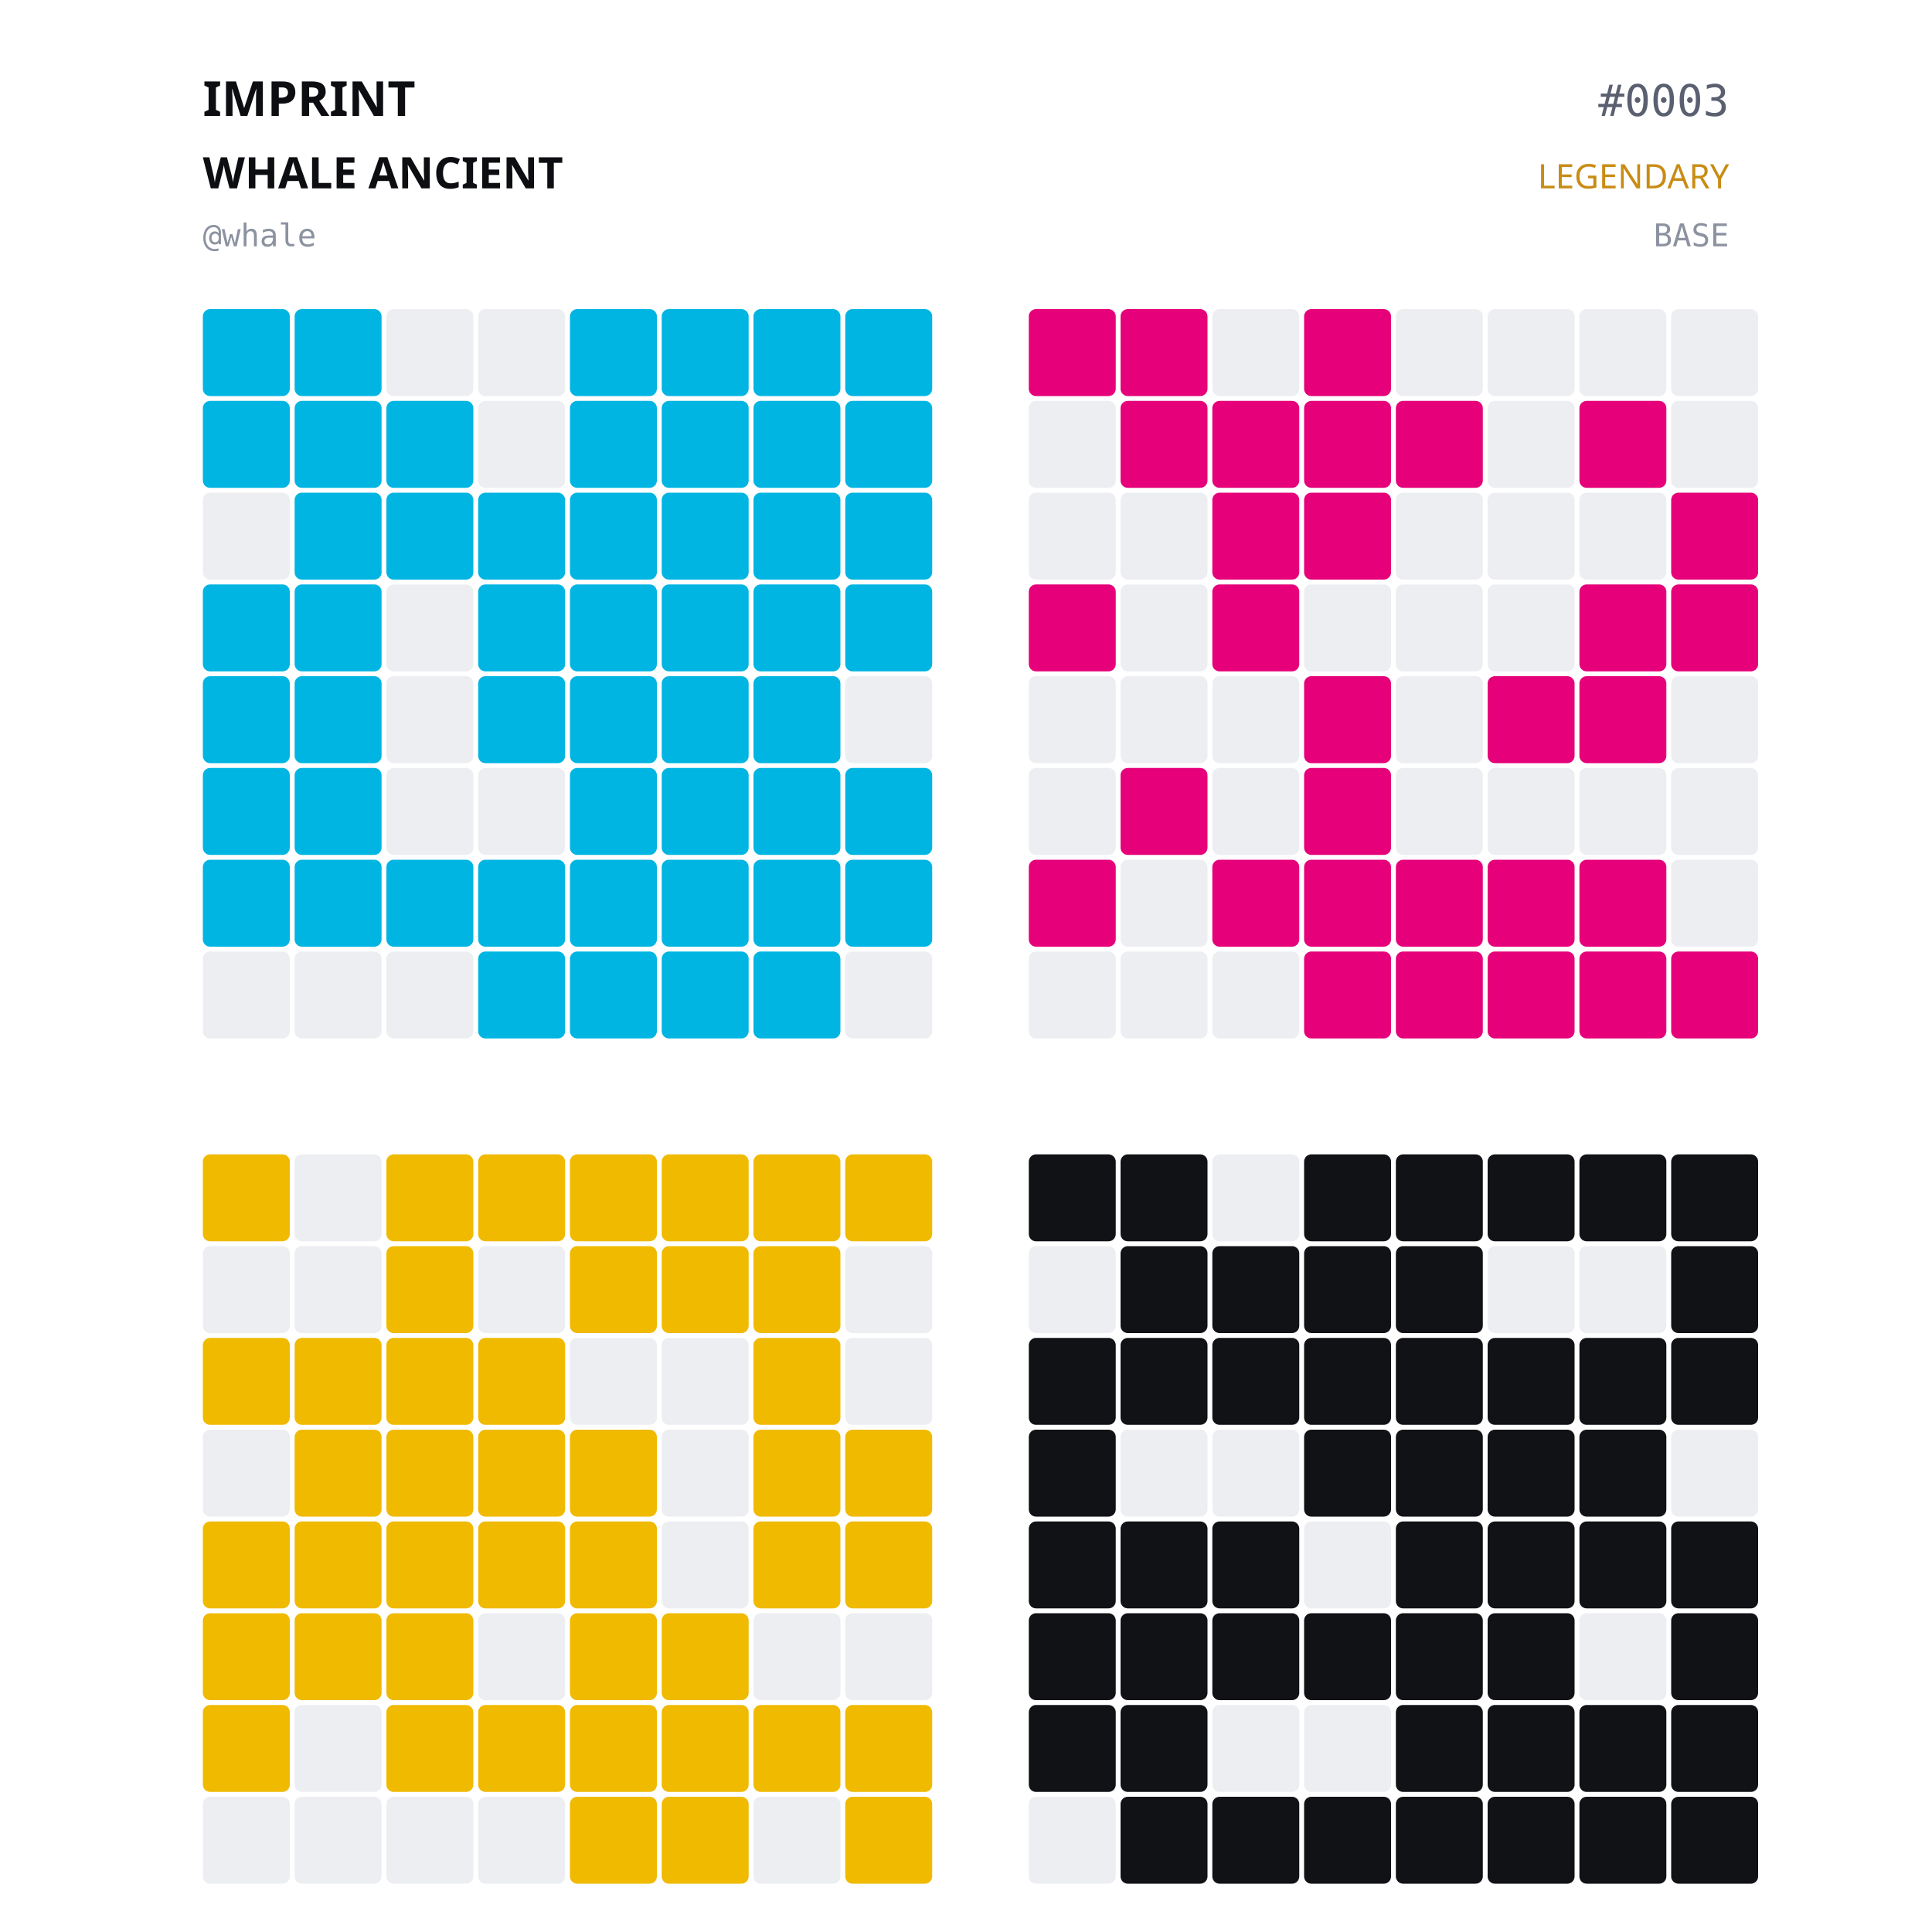
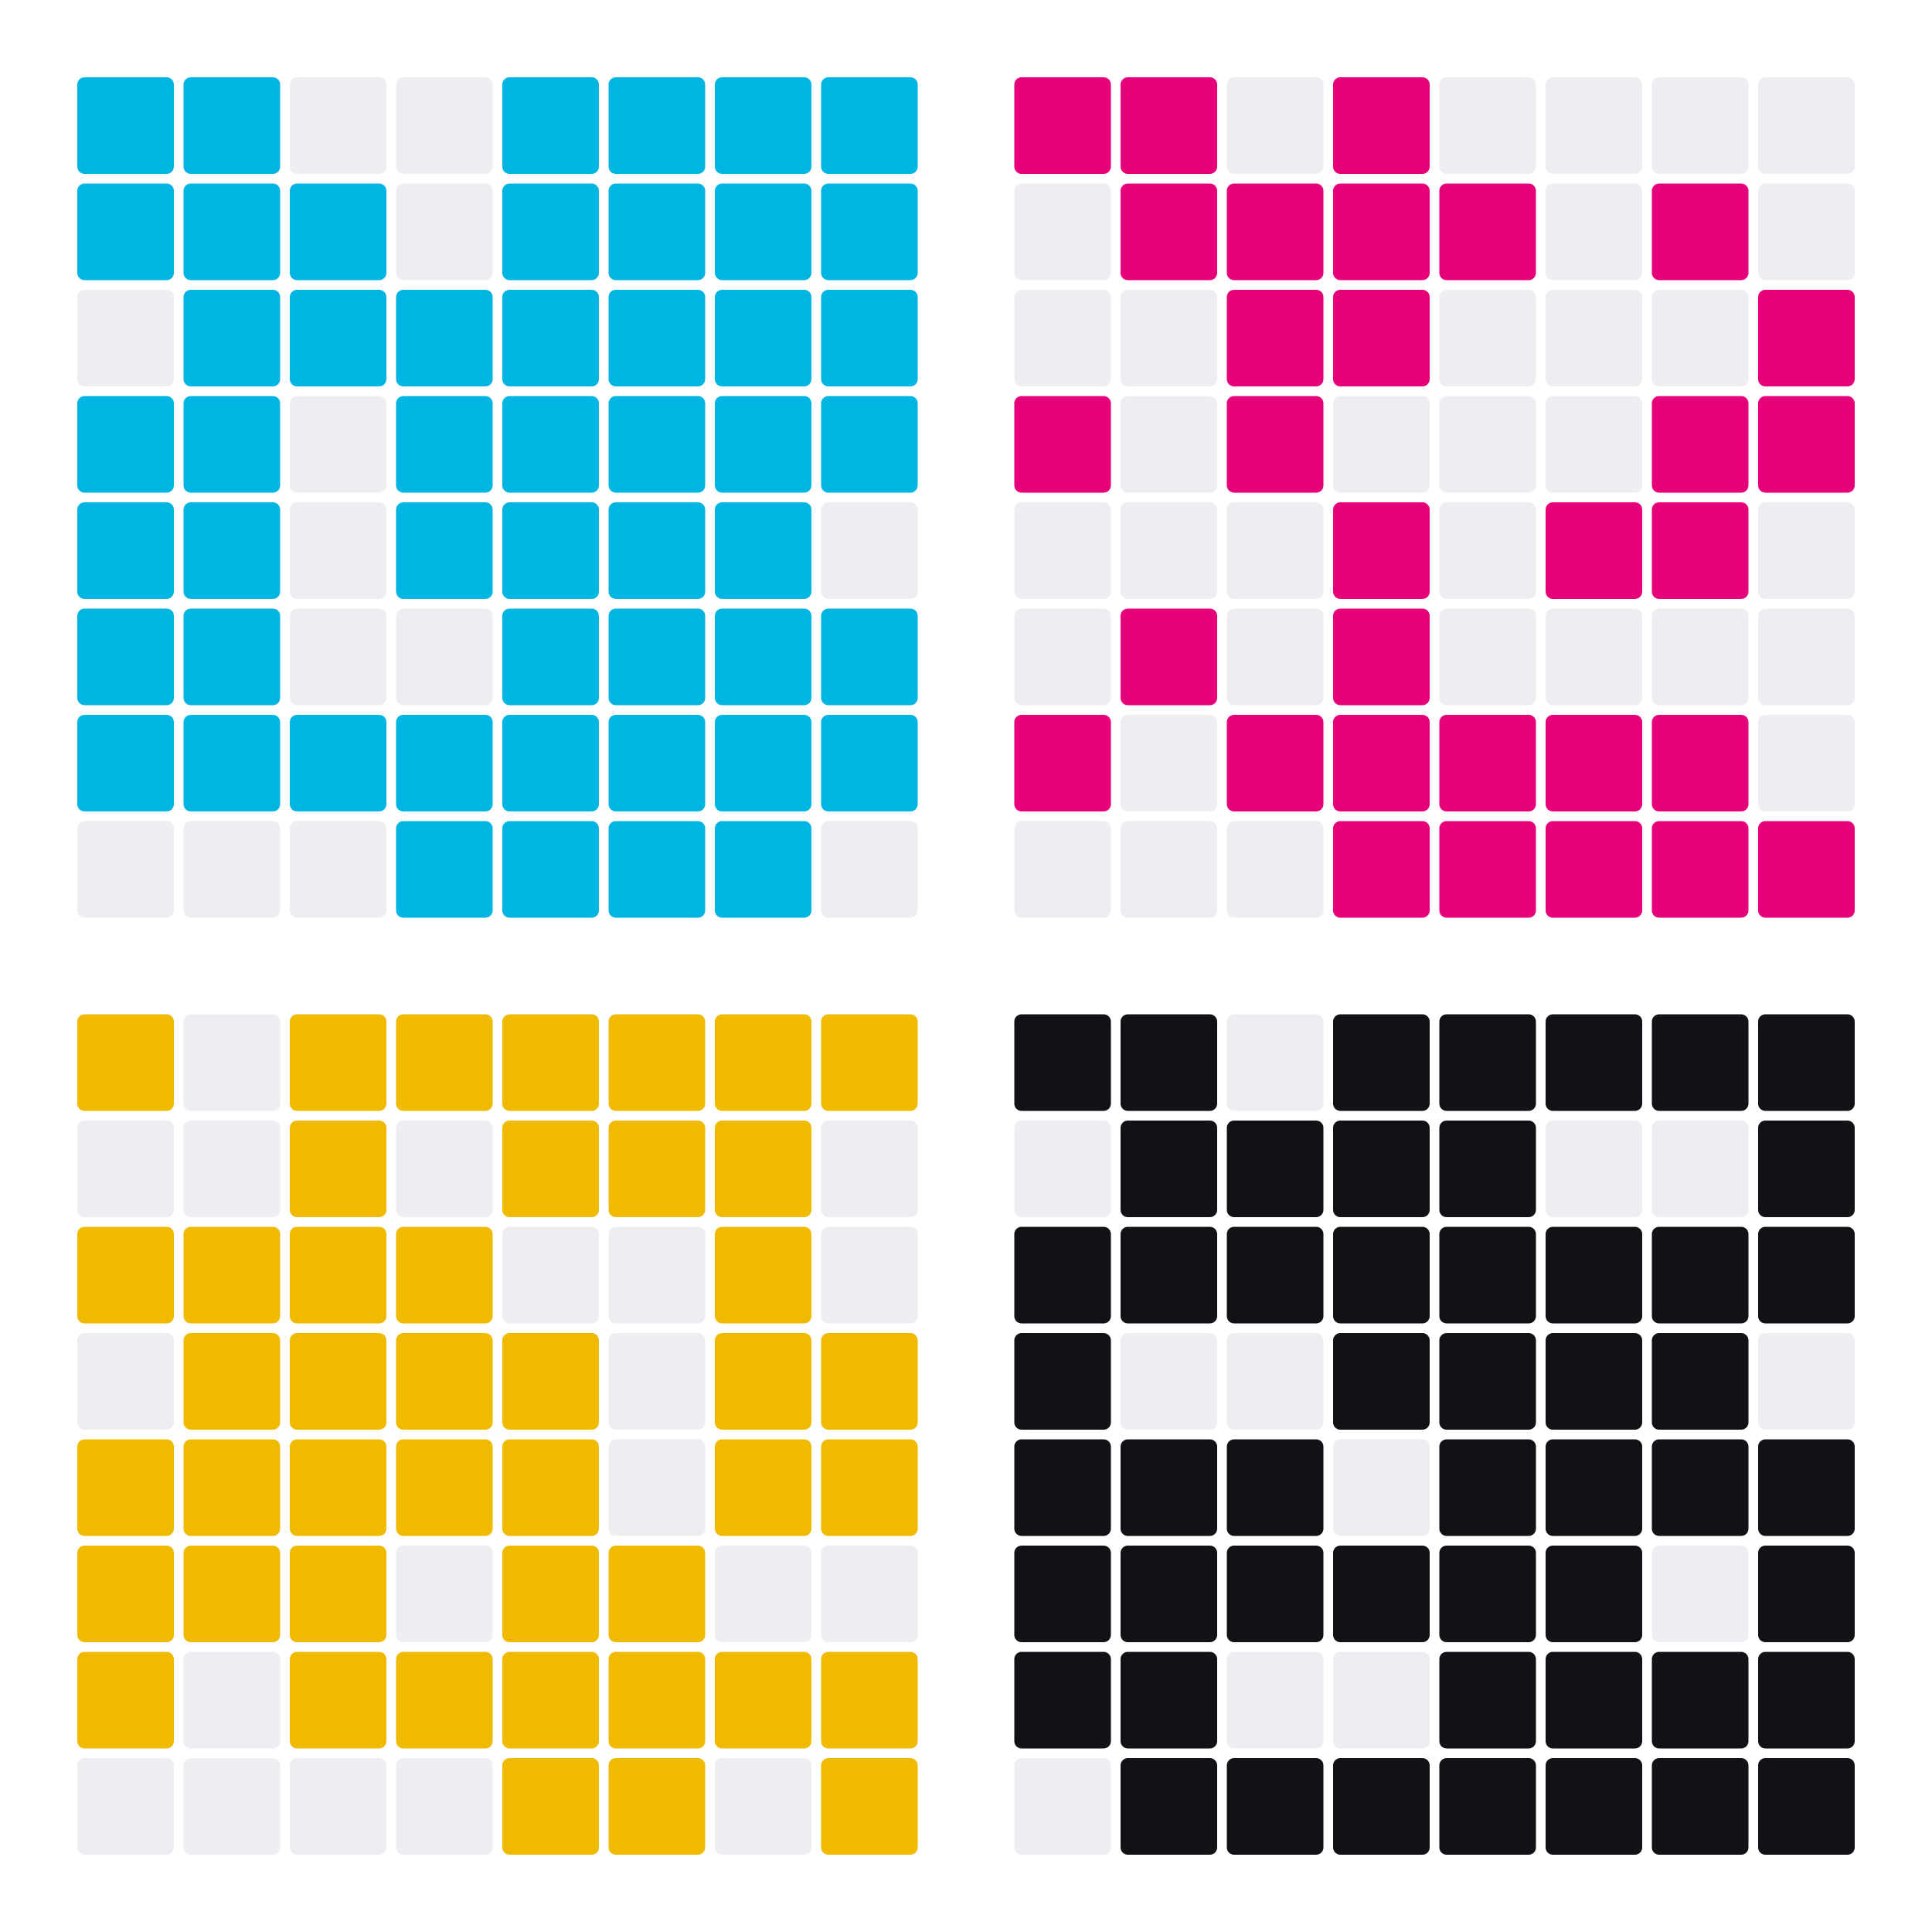
<svg xmlns="http://www.w3.org/2000/svg" viewBox="0 0 800 800">
  <rect width="800" height="800" fill="#FFFFFF" />
-   <text x="84" y="48" fill="#0C0E12" font-family="ui-sans-serif, system-ui, sans-serif" font-size="20" font-weight="700">IMPRINT</text>
-   <text x="716" y="48" text-anchor="end" fill="#5A6070" font-family="ui-monospace, monospace" font-size="18">#0003</text>
-   <text x="84" y="78" fill="#0C0E12" font-family="ui-sans-serif, system-ui, sans-serif" font-size="18" font-weight="700">WHALE ANCIENT</text>
-   <text x="716" y="78" text-anchor="end" fill="#C88C14" font-family="ui-sans-serif, system-ui, sans-serif" font-size="14">LEGENDARY</text>
-   <text x="84" y="102" fill="#8C92A0" font-family="ui-monospace, monospace" font-size="13">@whale</text>
-   <text x="716" y="102" text-anchor="end" fill="#8C92A0" font-family="ui-monospace, monospace" font-size="13">BASE</text>
-   <rect x="84" y="128" width="36" height="36" rx="3" fill="#00B5E2" />
-   <rect x="122" y="128" width="36" height="36" rx="3" fill="#00B5E2" />
-   <rect x="160" y="128" width="36" height="36" rx="3" fill="#ECEEF2" />
-   <rect x="198" y="128" width="36" height="36" rx="3" fill="#ECEEF2" />
-   <rect x="236" y="128" width="36" height="36" rx="3" fill="#00B5E2" />
-   <rect x="274" y="128" width="36" height="36" rx="3" fill="#00B5E2" />
-   <rect x="312" y="128" width="36" height="36" rx="3" fill="#00B5E2" />
-   <rect x="350" y="128" width="36" height="36" rx="3" fill="#00B5E2" />
-   <rect x="84" y="166" width="36" height="36" rx="3" fill="#00B5E2" />
-   <rect x="122" y="166" width="36" height="36" rx="3" fill="#00B5E2" />
-   <rect x="160" y="166" width="36" height="36" rx="3" fill="#00B5E2" />
-   <rect x="198" y="166" width="36" height="36" rx="3" fill="#ECEEF2" />
-   <rect x="236" y="166" width="36" height="36" rx="3" fill="#00B5E2" />
-   <rect x="274" y="166" width="36" height="36" rx="3" fill="#00B5E2" />
-   <rect x="312" y="166" width="36" height="36" rx="3" fill="#00B5E2" />
-   <rect x="350" y="166" width="36" height="36" rx="3" fill="#00B5E2" />
-   <rect x="84" y="204" width="36" height="36" rx="3" fill="#ECEEF2" />
-   <rect x="122" y="204" width="36" height="36" rx="3" fill="#00B5E2" />
-   <rect x="160" y="204" width="36" height="36" rx="3" fill="#00B5E2" />
-   <rect x="198" y="204" width="36" height="36" rx="3" fill="#00B5E2" />
-   <rect x="236" y="204" width="36" height="36" rx="3" fill="#00B5E2" />
-   <rect x="274" y="204" width="36" height="36" rx="3" fill="#00B5E2" />
-   <rect x="312" y="204" width="36" height="36" rx="3" fill="#00B5E2" />
-   <rect x="350" y="204" width="36" height="36" rx="3" fill="#00B5E2" />
-   <rect x="84" y="242" width="36" height="36" rx="3" fill="#00B5E2" />
-   <rect x="122" y="242" width="36" height="36" rx="3" fill="#00B5E2" />
-   <rect x="160" y="242" width="36" height="36" rx="3" fill="#ECEEF2" />
-   <rect x="198" y="242" width="36" height="36" rx="3" fill="#00B5E2" />
-   <rect x="236" y="242" width="36" height="36" rx="3" fill="#00B5E2" />
-   <rect x="274" y="242" width="36" height="36" rx="3" fill="#00B5E2" />
-   <rect x="312" y="242" width="36" height="36" rx="3" fill="#00B5E2" />
-   <rect x="350" y="242" width="36" height="36" rx="3" fill="#00B5E2" />
-   <rect x="84" y="280" width="36" height="36" rx="3" fill="#00B5E2" />
-   <rect x="122" y="280" width="36" height="36" rx="3" fill="#00B5E2" />
-   <rect x="160" y="280" width="36" height="36" rx="3" fill="#ECEEF2" />
-   <rect x="198" y="280" width="36" height="36" rx="3" fill="#00B5E2" />
-   <rect x="236" y="280" width="36" height="36" rx="3" fill="#00B5E2" />
-   <rect x="274" y="280" width="36" height="36" rx="3" fill="#00B5E2" />
-   <rect x="312" y="280" width="36" height="36" rx="3" fill="#00B5E2" />
-   <rect x="350" y="280" width="36" height="36" rx="3" fill="#ECEEF2" />
-   <rect x="84" y="318" width="36" height="36" rx="3" fill="#00B5E2" />
-   <rect x="122" y="318" width="36" height="36" rx="3" fill="#00B5E2" />
-   <rect x="160" y="318" width="36" height="36" rx="3" fill="#ECEEF2" />
-   <rect x="198" y="318" width="36" height="36" rx="3" fill="#ECEEF2" />
-   <rect x="236" y="318" width="36" height="36" rx="3" fill="#00B5E2" />
-   <rect x="274" y="318" width="36" height="36" rx="3" fill="#00B5E2" />
-   <rect x="312" y="318" width="36" height="36" rx="3" fill="#00B5E2" />
-   <rect x="350" y="318" width="36" height="36" rx="3" fill="#00B5E2" />
-   <rect x="84" y="356" width="36" height="36" rx="3" fill="#00B5E2" />
-   <rect x="122" y="356" width="36" height="36" rx="3" fill="#00B5E2" />
-   <rect x="160" y="356" width="36" height="36" rx="3" fill="#00B5E2" />
-   <rect x="198" y="356" width="36" height="36" rx="3" fill="#00B5E2" />
-   <rect x="236" y="356" width="36" height="36" rx="3" fill="#00B5E2" />
-   <rect x="274" y="356" width="36" height="36" rx="3" fill="#00B5E2" />
-   <rect x="312" y="356" width="36" height="36" rx="3" fill="#00B5E2" />
-   <rect x="350" y="356" width="36" height="36" rx="3" fill="#00B5E2" />
-   <rect x="84" y="394" width="36" height="36" rx="3" fill="#ECEEF2" />
-   <rect x="122" y="394" width="36" height="36" rx="3" fill="#ECEEF2" />
-   <rect x="160" y="394" width="36" height="36" rx="3" fill="#ECEEF2" />
-   <rect x="198" y="394" width="36" height="36" rx="3" fill="#00B5E2" />
-   <rect x="236" y="394" width="36" height="36" rx="3" fill="#00B5E2" />
-   <rect x="274" y="394" width="36" height="36" rx="3" fill="#00B5E2" />
-   <rect x="312" y="394" width="36" height="36" rx="3" fill="#00B5E2" />
-   <rect x="350" y="394" width="36" height="36" rx="3" fill="#ECEEF2" />
-   <rect x="426" y="128" width="36" height="36" rx="3" fill="#E6007A" />
-   <rect x="464" y="128" width="36" height="36" rx="3" fill="#E6007A" />
-   <rect x="502" y="128" width="36" height="36" rx="3" fill="#ECEEF2" />
-   <rect x="540" y="128" width="36" height="36" rx="3" fill="#E6007A" />
-   <rect x="578" y="128" width="36" height="36" rx="3" fill="#ECEEF2" />
-   <rect x="616" y="128" width="36" height="36" rx="3" fill="#ECEEF2" />
-   <rect x="654" y="128" width="36" height="36" rx="3" fill="#ECEEF2" />
-   <rect x="692" y="128" width="36" height="36" rx="3" fill="#ECEEF2" />
-   <rect x="426" y="166" width="36" height="36" rx="3" fill="#ECEEF2" />
-   <rect x="464" y="166" width="36" height="36" rx="3" fill="#E6007A" />
-   <rect x="502" y="166" width="36" height="36" rx="3" fill="#E6007A" />
-   <rect x="540" y="166" width="36" height="36" rx="3" fill="#E6007A" />
-   <rect x="578" y="166" width="36" height="36" rx="3" fill="#E6007A" />
-   <rect x="616" y="166" width="36" height="36" rx="3" fill="#ECEEF2" />
-   <rect x="654" y="166" width="36" height="36" rx="3" fill="#E6007A" />
-   <rect x="692" y="166" width="36" height="36" rx="3" fill="#ECEEF2" />
-   <rect x="426" y="204" width="36" height="36" rx="3" fill="#ECEEF2" />
-   <rect x="464" y="204" width="36" height="36" rx="3" fill="#ECEEF2" />
-   <rect x="502" y="204" width="36" height="36" rx="3" fill="#E6007A" />
-   <rect x="540" y="204" width="36" height="36" rx="3" fill="#E6007A" />
-   <rect x="578" y="204" width="36" height="36" rx="3" fill="#ECEEF2" />
-   <rect x="616" y="204" width="36" height="36" rx="3" fill="#ECEEF2" />
-   <rect x="654" y="204" width="36" height="36" rx="3" fill="#ECEEF2" />
-   <rect x="692" y="204" width="36" height="36" rx="3" fill="#E6007A" />
-   <rect x="426" y="242" width="36" height="36" rx="3" fill="#E6007A" />
-   <rect x="464" y="242" width="36" height="36" rx="3" fill="#ECEEF2" />
-   <rect x="502" y="242" width="36" height="36" rx="3" fill="#E6007A" />
-   <rect x="540" y="242" width="36" height="36" rx="3" fill="#ECEEF2" />
-   <rect x="578" y="242" width="36" height="36" rx="3" fill="#ECEEF2" />
-   <rect x="616" y="242" width="36" height="36" rx="3" fill="#ECEEF2" />
-   <rect x="654" y="242" width="36" height="36" rx="3" fill="#E6007A" />
-   <rect x="692" y="242" width="36" height="36" rx="3" fill="#E6007A" />
-   <rect x="426" y="280" width="36" height="36" rx="3" fill="#ECEEF2" />
-   <rect x="464" y="280" width="36" height="36" rx="3" fill="#ECEEF2" />
-   <rect x="502" y="280" width="36" height="36" rx="3" fill="#ECEEF2" />
-   <rect x="540" y="280" width="36" height="36" rx="3" fill="#E6007A" />
-   <rect x="578" y="280" width="36" height="36" rx="3" fill="#ECEEF2" />
-   <rect x="616" y="280" width="36" height="36" rx="3" fill="#E6007A" />
-   <rect x="654" y="280" width="36" height="36" rx="3" fill="#E6007A" />
-   <rect x="692" y="280" width="36" height="36" rx="3" fill="#ECEEF2" />
-   <rect x="426" y="318" width="36" height="36" rx="3" fill="#ECEEF2" />
-   <rect x="464" y="318" width="36" height="36" rx="3" fill="#E6007A" />
-   <rect x="502" y="318" width="36" height="36" rx="3" fill="#ECEEF2" />
-   <rect x="540" y="318" width="36" height="36" rx="3" fill="#E6007A" />
-   <rect x="578" y="318" width="36" height="36" rx="3" fill="#ECEEF2" />
-   <rect x="616" y="318" width="36" height="36" rx="3" fill="#ECEEF2" />
-   <rect x="654" y="318" width="36" height="36" rx="3" fill="#ECEEF2" />
-   <rect x="692" y="318" width="36" height="36" rx="3" fill="#ECEEF2" />
-   <rect x="426" y="356" width="36" height="36" rx="3" fill="#E6007A" />
-   <rect x="464" y="356" width="36" height="36" rx="3" fill="#ECEEF2" />
-   <rect x="502" y="356" width="36" height="36" rx="3" fill="#E6007A" />
-   <rect x="540" y="356" width="36" height="36" rx="3" fill="#E6007A" />
-   <rect x="578" y="356" width="36" height="36" rx="3" fill="#E6007A" />
-   <rect x="616" y="356" width="36" height="36" rx="3" fill="#E6007A" />
-   <rect x="654" y="356" width="36" height="36" rx="3" fill="#E6007A" />
-   <rect x="692" y="356" width="36" height="36" rx="3" fill="#ECEEF2" />
-   <rect x="426" y="394" width="36" height="36" rx="3" fill="#ECEEF2" />
-   <rect x="464" y="394" width="36" height="36" rx="3" fill="#ECEEF2" />
-   <rect x="502" y="394" width="36" height="36" rx="3" fill="#ECEEF2" />
-   <rect x="540" y="394" width="36" height="36" rx="3" fill="#E6007A" />
-   <rect x="578" y="394" width="36" height="36" rx="3" fill="#E6007A" />
-   <rect x="616" y="394" width="36" height="36" rx="3" fill="#E6007A" />
-   <rect x="654" y="394" width="36" height="36" rx="3" fill="#E6007A" />
-   <rect x="692" y="394" width="36" height="36" rx="3" fill="#E6007A" />
-   <rect x="84" y="478" width="36" height="36" rx="3" fill="#F0BA00" />
-   <rect x="122" y="478" width="36" height="36" rx="3" fill="#ECEEF2" />
-   <rect x="160" y="478" width="36" height="36" rx="3" fill="#F0BA00" />
-   <rect x="198" y="478" width="36" height="36" rx="3" fill="#F0BA00" />
-   <rect x="236" y="478" width="36" height="36" rx="3" fill="#F0BA00" />
-   <rect x="274" y="478" width="36" height="36" rx="3" fill="#F0BA00" />
-   <rect x="312" y="478" width="36" height="36" rx="3" fill="#F0BA00" />
-   <rect x="350" y="478" width="36" height="36" rx="3" fill="#F0BA00" />
-   <rect x="84" y="516" width="36" height="36" rx="3" fill="#ECEEF2" />
-   <rect x="122" y="516" width="36" height="36" rx="3" fill="#ECEEF2" />
-   <rect x="160" y="516" width="36" height="36" rx="3" fill="#F0BA00" />
-   <rect x="198" y="516" width="36" height="36" rx="3" fill="#ECEEF2" />
-   <rect x="236" y="516" width="36" height="36" rx="3" fill="#F0BA00" />
-   <rect x="274" y="516" width="36" height="36" rx="3" fill="#F0BA00" />
-   <rect x="312" y="516" width="36" height="36" rx="3" fill="#F0BA00" />
-   <rect x="350" y="516" width="36" height="36" rx="3" fill="#ECEEF2" />
-   <rect x="84" y="554" width="36" height="36" rx="3" fill="#F0BA00" />
-   <rect x="122" y="554" width="36" height="36" rx="3" fill="#F0BA00" />
-   <rect x="160" y="554" width="36" height="36" rx="3" fill="#F0BA00" />
-   <rect x="198" y="554" width="36" height="36" rx="3" fill="#F0BA00" />
-   <rect x="236" y="554" width="36" height="36" rx="3" fill="#ECEEF2" />
-   <rect x="274" y="554" width="36" height="36" rx="3" fill="#ECEEF2" />
-   <rect x="312" y="554" width="36" height="36" rx="3" fill="#F0BA00" />
-   <rect x="350" y="554" width="36" height="36" rx="3" fill="#ECEEF2" />
-   <rect x="84" y="592" width="36" height="36" rx="3" fill="#ECEEF2" />
-   <rect x="122" y="592" width="36" height="36" rx="3" fill="#F0BA00" />
-   <rect x="160" y="592" width="36" height="36" rx="3" fill="#F0BA00" />
-   <rect x="198" y="592" width="36" height="36" rx="3" fill="#F0BA00" />
-   <rect x="236" y="592" width="36" height="36" rx="3" fill="#F0BA00" />
-   <rect x="274" y="592" width="36" height="36" rx="3" fill="#ECEEF2" />
-   <rect x="312" y="592" width="36" height="36" rx="3" fill="#F0BA00" />
-   <rect x="350" y="592" width="36" height="36" rx="3" fill="#F0BA00" />
-   <rect x="84" y="630" width="36" height="36" rx="3" fill="#F0BA00" />
-   <rect x="122" y="630" width="36" height="36" rx="3" fill="#F0BA00" />
-   <rect x="160" y="630" width="36" height="36" rx="3" fill="#F0BA00" />
-   <rect x="198" y="630" width="36" height="36" rx="3" fill="#F0BA00" />
-   <rect x="236" y="630" width="36" height="36" rx="3" fill="#F0BA00" />
-   <rect x="274" y="630" width="36" height="36" rx="3" fill="#ECEEF2" />
-   <rect x="312" y="630" width="36" height="36" rx="3" fill="#F0BA00" />
-   <rect x="350" y="630" width="36" height="36" rx="3" fill="#F0BA00" />
-   <rect x="84" y="668" width="36" height="36" rx="3" fill="#F0BA00" />
-   <rect x="122" y="668" width="36" height="36" rx="3" fill="#F0BA00" />
-   <rect x="160" y="668" width="36" height="36" rx="3" fill="#F0BA00" />
-   <rect x="198" y="668" width="36" height="36" rx="3" fill="#ECEEF2" />
-   <rect x="236" y="668" width="36" height="36" rx="3" fill="#F0BA00" />
-   <rect x="274" y="668" width="36" height="36" rx="3" fill="#F0BA00" />
-   <rect x="312" y="668" width="36" height="36" rx="3" fill="#ECEEF2" />
-   <rect x="350" y="668" width="36" height="36" rx="3" fill="#ECEEF2" />
-   <rect x="84" y="706" width="36" height="36" rx="3" fill="#F0BA00" />
-   <rect x="122" y="706" width="36" height="36" rx="3" fill="#ECEEF2" />
-   <rect x="160" y="706" width="36" height="36" rx="3" fill="#F0BA00" />
-   <rect x="198" y="706" width="36" height="36" rx="3" fill="#F0BA00" />
-   <rect x="236" y="706" width="36" height="36" rx="3" fill="#F0BA00" />
-   <rect x="274" y="706" width="36" height="36" rx="3" fill="#F0BA00" />
-   <rect x="312" y="706" width="36" height="36" rx="3" fill="#F0BA00" />
-   <rect x="350" y="706" width="36" height="36" rx="3" fill="#F0BA00" />
-   <rect x="84" y="744" width="36" height="36" rx="3" fill="#ECEEF2" />
-   <rect x="122" y="744" width="36" height="36" rx="3" fill="#ECEEF2" />
-   <rect x="160" y="744" width="36" height="36" rx="3" fill="#ECEEF2" />
-   <rect x="198" y="744" width="36" height="36" rx="3" fill="#ECEEF2" />
-   <rect x="236" y="744" width="36" height="36" rx="3" fill="#F0BA00" />
-   <rect x="274" y="744" width="36" height="36" rx="3" fill="#F0BA00" />
-   <rect x="312" y="744" width="36" height="36" rx="3" fill="#ECEEF2" />
-   <rect x="350" y="744" width="36" height="36" rx="3" fill="#F0BA00" />
-   <rect x="426" y="478" width="36" height="36" rx="3" fill="#111216" />
-   <rect x="464" y="478" width="36" height="36" rx="3" fill="#111216" />
-   <rect x="502" y="478" width="36" height="36" rx="3" fill="#ECEEF2" />
-   <rect x="540" y="478" width="36" height="36" rx="3" fill="#111216" />
-   <rect x="578" y="478" width="36" height="36" rx="3" fill="#111216" />
-   <rect x="616" y="478" width="36" height="36" rx="3" fill="#111216" />
-   <rect x="654" y="478" width="36" height="36" rx="3" fill="#111216" />
-   <rect x="692" y="478" width="36" height="36" rx="3" fill="#111216" />
-   <rect x="426" y="516" width="36" height="36" rx="3" fill="#ECEEF2" />
-   <rect x="464" y="516" width="36" height="36" rx="3" fill="#111216" />
-   <rect x="502" y="516" width="36" height="36" rx="3" fill="#111216" />
-   <rect x="540" y="516" width="36" height="36" rx="3" fill="#111216" />
-   <rect x="578" y="516" width="36" height="36" rx="3" fill="#111216" />
-   <rect x="616" y="516" width="36" height="36" rx="3" fill="#ECEEF2" />
-   <rect x="654" y="516" width="36" height="36" rx="3" fill="#ECEEF2" />
-   <rect x="692" y="516" width="36" height="36" rx="3" fill="#111216" />
-   <rect x="426" y="554" width="36" height="36" rx="3" fill="#111216" />
-   <rect x="464" y="554" width="36" height="36" rx="3" fill="#111216" />
-   <rect x="502" y="554" width="36" height="36" rx="3" fill="#111216" />
-   <rect x="540" y="554" width="36" height="36" rx="3" fill="#111216" />
-   <rect x="578" y="554" width="36" height="36" rx="3" fill="#111216" />
-   <rect x="616" y="554" width="36" height="36" rx="3" fill="#111216" />
-   <rect x="654" y="554" width="36" height="36" rx="3" fill="#111216" />
-   <rect x="692" y="554" width="36" height="36" rx="3" fill="#111216" />
-   <rect x="426" y="592" width="36" height="36" rx="3" fill="#111216" />
-   <rect x="464" y="592" width="36" height="36" rx="3" fill="#ECEEF2" />
-   <rect x="502" y="592" width="36" height="36" rx="3" fill="#ECEEF2" />
-   <rect x="540" y="592" width="36" height="36" rx="3" fill="#111216" />
-   <rect x="578" y="592" width="36" height="36" rx="3" fill="#111216" />
-   <rect x="616" y="592" width="36" height="36" rx="3" fill="#111216" />
-   <rect x="654" y="592" width="36" height="36" rx="3" fill="#111216" />
-   <rect x="692" y="592" width="36" height="36" rx="3" fill="#ECEEF2" />
-   <rect x="426" y="630" width="36" height="36" rx="3" fill="#111216" />
-   <rect x="464" y="630" width="36" height="36" rx="3" fill="#111216" />
-   <rect x="502" y="630" width="36" height="36" rx="3" fill="#111216" />
-   <rect x="540" y="630" width="36" height="36" rx="3" fill="#ECEEF2" />
-   <rect x="578" y="630" width="36" height="36" rx="3" fill="#111216" />
-   <rect x="616" y="630" width="36" height="36" rx="3" fill="#111216" />
-   <rect x="654" y="630" width="36" height="36" rx="3" fill="#111216" />
-   <rect x="692" y="630" width="36" height="36" rx="3" fill="#111216" />
-   <rect x="426" y="668" width="36" height="36" rx="3" fill="#111216" />
-   <rect x="464" y="668" width="36" height="36" rx="3" fill="#111216" />
-   <rect x="502" y="668" width="36" height="36" rx="3" fill="#111216" />
-   <rect x="540" y="668" width="36" height="36" rx="3" fill="#111216" />
-   <rect x="578" y="668" width="36" height="36" rx="3" fill="#111216" />
-   <rect x="616" y="668" width="36" height="36" rx="3" fill="#111216" />
-   <rect x="654" y="668" width="36" height="36" rx="3" fill="#ECEEF2" />
-   <rect x="692" y="668" width="36" height="36" rx="3" fill="#111216" />
-   <rect x="426" y="706" width="36" height="36" rx="3" fill="#111216" />
-   <rect x="464" y="706" width="36" height="36" rx="3" fill="#111216" />
-   <rect x="502" y="706" width="36" height="36" rx="3" fill="#ECEEF2" />
-   <rect x="540" y="706" width="36" height="36" rx="3" fill="#ECEEF2" />
-   <rect x="578" y="706" width="36" height="36" rx="3" fill="#111216" />
-   <rect x="616" y="706" width="36" height="36" rx="3" fill="#111216" />
-   <rect x="654" y="706" width="36" height="36" rx="3" fill="#111216" />
-   <rect x="692" y="706" width="36" height="36" rx="3" fill="#111216" />
-   <rect x="426" y="744" width="36" height="36" rx="3" fill="#ECEEF2" />
-   <rect x="464" y="744" width="36" height="36" rx="3" fill="#111216" />
-   <rect x="502" y="744" width="36" height="36" rx="3" fill="#111216" />
-   <rect x="540" y="744" width="36" height="36" rx="3" fill="#111216" />
-   <rect x="578" y="744" width="36" height="36" rx="3" fill="#111216" />
-   <rect x="616" y="744" width="36" height="36" rx="3" fill="#111216" />
-   <rect x="654" y="744" width="36" height="36" rx="3" fill="#111216" />
-   <rect x="692" y="744" width="36" height="36" rx="3" fill="#111216" />
+   <rect x="32" y="32" width="40" height="40" rx="3" fill="#00B5E2" />
+   <rect x="76" y="32" width="40" height="40" rx="3" fill="#00B5E2" />
+   <rect x="120" y="32" width="40" height="40" rx="3" fill="#ECEEF2" />
+   <rect x="164" y="32" width="40" height="40" rx="3" fill="#ECEEF2" />
+   <rect x="208" y="32" width="40" height="40" rx="3" fill="#00B5E2" />
+   <rect x="252" y="32" width="40" height="40" rx="3" fill="#00B5E2" />
+   <rect x="296" y="32" width="40" height="40" rx="3" fill="#00B5E2" />
+   <rect x="340" y="32" width="40" height="40" rx="3" fill="#00B5E2" />
+   <rect x="32" y="76" width="40" height="40" rx="3" fill="#00B5E2" />
+   <rect x="76" y="76" width="40" height="40" rx="3" fill="#00B5E2" />
+   <rect x="120" y="76" width="40" height="40" rx="3" fill="#00B5E2" />
+   <rect x="164" y="76" width="40" height="40" rx="3" fill="#ECEEF2" />
+   <rect x="208" y="76" width="40" height="40" rx="3" fill="#00B5E2" />
+   <rect x="252" y="76" width="40" height="40" rx="3" fill="#00B5E2" />
+   <rect x="296" y="76" width="40" height="40" rx="3" fill="#00B5E2" />
+   <rect x="340" y="76" width="40" height="40" rx="3" fill="#00B5E2" />
+   <rect x="32" y="120" width="40" height="40" rx="3" fill="#ECEEF2" />
+   <rect x="76" y="120" width="40" height="40" rx="3" fill="#00B5E2" />
+   <rect x="120" y="120" width="40" height="40" rx="3" fill="#00B5E2" />
+   <rect x="164" y="120" width="40" height="40" rx="3" fill="#00B5E2" />
+   <rect x="208" y="120" width="40" height="40" rx="3" fill="#00B5E2" />
+   <rect x="252" y="120" width="40" height="40" rx="3" fill="#00B5E2" />
+   <rect x="296" y="120" width="40" height="40" rx="3" fill="#00B5E2" />
+   <rect x="340" y="120" width="40" height="40" rx="3" fill="#00B5E2" />
+   <rect x="32" y="164" width="40" height="40" rx="3" fill="#00B5E2" />
+   <rect x="76" y="164" width="40" height="40" rx="3" fill="#00B5E2" />
+   <rect x="120" y="164" width="40" height="40" rx="3" fill="#ECEEF2" />
+   <rect x="164" y="164" width="40" height="40" rx="3" fill="#00B5E2" />
+   <rect x="208" y="164" width="40" height="40" rx="3" fill="#00B5E2" />
+   <rect x="252" y="164" width="40" height="40" rx="3" fill="#00B5E2" />
+   <rect x="296" y="164" width="40" height="40" rx="3" fill="#00B5E2" />
+   <rect x="340" y="164" width="40" height="40" rx="3" fill="#00B5E2" />
+   <rect x="32" y="208" width="40" height="40" rx="3" fill="#00B5E2" />
+   <rect x="76" y="208" width="40" height="40" rx="3" fill="#00B5E2" />
+   <rect x="120" y="208" width="40" height="40" rx="3" fill="#ECEEF2" />
+   <rect x="164" y="208" width="40" height="40" rx="3" fill="#00B5E2" />
+   <rect x="208" y="208" width="40" height="40" rx="3" fill="#00B5E2" />
+   <rect x="252" y="208" width="40" height="40" rx="3" fill="#00B5E2" />
+   <rect x="296" y="208" width="40" height="40" rx="3" fill="#00B5E2" />
+   <rect x="340" y="208" width="40" height="40" rx="3" fill="#ECEEF2" />
+   <rect x="32" y="252" width="40" height="40" rx="3" fill="#00B5E2" />
+   <rect x="76" y="252" width="40" height="40" rx="3" fill="#00B5E2" />
+   <rect x="120" y="252" width="40" height="40" rx="3" fill="#ECEEF2" />
+   <rect x="164" y="252" width="40" height="40" rx="3" fill="#ECEEF2" />
+   <rect x="208" y="252" width="40" height="40" rx="3" fill="#00B5E2" />
+   <rect x="252" y="252" width="40" height="40" rx="3" fill="#00B5E2" />
+   <rect x="296" y="252" width="40" height="40" rx="3" fill="#00B5E2" />
+   <rect x="340" y="252" width="40" height="40" rx="3" fill="#00B5E2" />
+   <rect x="32" y="296" width="40" height="40" rx="3" fill="#00B5E2" />
+   <rect x="76" y="296" width="40" height="40" rx="3" fill="#00B5E2" />
+   <rect x="120" y="296" width="40" height="40" rx="3" fill="#00B5E2" />
+   <rect x="164" y="296" width="40" height="40" rx="3" fill="#00B5E2" />
+   <rect x="208" y="296" width="40" height="40" rx="3" fill="#00B5E2" />
+   <rect x="252" y="296" width="40" height="40" rx="3" fill="#00B5E2" />
+   <rect x="296" y="296" width="40" height="40" rx="3" fill="#00B5E2" />
+   <rect x="340" y="296" width="40" height="40" rx="3" fill="#00B5E2" />
+   <rect x="32" y="340" width="40" height="40" rx="3" fill="#ECEEF2" />
+   <rect x="76" y="340" width="40" height="40" rx="3" fill="#ECEEF2" />
+   <rect x="120" y="340" width="40" height="40" rx="3" fill="#ECEEF2" />
+   <rect x="164" y="340" width="40" height="40" rx="3" fill="#00B5E2" />
+   <rect x="208" y="340" width="40" height="40" rx="3" fill="#00B5E2" />
+   <rect x="252" y="340" width="40" height="40" rx="3" fill="#00B5E2" />
+   <rect x="296" y="340" width="40" height="40" rx="3" fill="#00B5E2" />
+   <rect x="340" y="340" width="40" height="40" rx="3" fill="#ECEEF2" />
+   <rect x="420" y="32" width="40" height="40" rx="3" fill="#E6007A" />
+   <rect x="464" y="32" width="40" height="40" rx="3" fill="#E6007A" />
+   <rect x="508" y="32" width="40" height="40" rx="3" fill="#ECEEF2" />
+   <rect x="552" y="32" width="40" height="40" rx="3" fill="#E6007A" />
+   <rect x="596" y="32" width="40" height="40" rx="3" fill="#ECEEF2" />
+   <rect x="640" y="32" width="40" height="40" rx="3" fill="#ECEEF2" />
+   <rect x="684" y="32" width="40" height="40" rx="3" fill="#ECEEF2" />
+   <rect x="728" y="32" width="40" height="40" rx="3" fill="#ECEEF2" />
+   <rect x="420" y="76" width="40" height="40" rx="3" fill="#ECEEF2" />
+   <rect x="464" y="76" width="40" height="40" rx="3" fill="#E6007A" />
+   <rect x="508" y="76" width="40" height="40" rx="3" fill="#E6007A" />
+   <rect x="552" y="76" width="40" height="40" rx="3" fill="#E6007A" />
+   <rect x="596" y="76" width="40" height="40" rx="3" fill="#E6007A" />
+   <rect x="640" y="76" width="40" height="40" rx="3" fill="#ECEEF2" />
+   <rect x="684" y="76" width="40" height="40" rx="3" fill="#E6007A" />
+   <rect x="728" y="76" width="40" height="40" rx="3" fill="#ECEEF2" />
+   <rect x="420" y="120" width="40" height="40" rx="3" fill="#ECEEF2" />
+   <rect x="464" y="120" width="40" height="40" rx="3" fill="#ECEEF2" />
+   <rect x="508" y="120" width="40" height="40" rx="3" fill="#E6007A" />
+   <rect x="552" y="120" width="40" height="40" rx="3" fill="#E6007A" />
+   <rect x="596" y="120" width="40" height="40" rx="3" fill="#ECEEF2" />
+   <rect x="640" y="120" width="40" height="40" rx="3" fill="#ECEEF2" />
+   <rect x="684" y="120" width="40" height="40" rx="3" fill="#ECEEF2" />
+   <rect x="728" y="120" width="40" height="40" rx="3" fill="#E6007A" />
+   <rect x="420" y="164" width="40" height="40" rx="3" fill="#E6007A" />
+   <rect x="464" y="164" width="40" height="40" rx="3" fill="#ECEEF2" />
+   <rect x="508" y="164" width="40" height="40" rx="3" fill="#E6007A" />
+   <rect x="552" y="164" width="40" height="40" rx="3" fill="#ECEEF2" />
+   <rect x="596" y="164" width="40" height="40" rx="3" fill="#ECEEF2" />
+   <rect x="640" y="164" width="40" height="40" rx="3" fill="#ECEEF2" />
+   <rect x="684" y="164" width="40" height="40" rx="3" fill="#E6007A" />
+   <rect x="728" y="164" width="40" height="40" rx="3" fill="#E6007A" />
+   <rect x="420" y="208" width="40" height="40" rx="3" fill="#ECEEF2" />
+   <rect x="464" y="208" width="40" height="40" rx="3" fill="#ECEEF2" />
+   <rect x="508" y="208" width="40" height="40" rx="3" fill="#ECEEF2" />
+   <rect x="552" y="208" width="40" height="40" rx="3" fill="#E6007A" />
+   <rect x="596" y="208" width="40" height="40" rx="3" fill="#ECEEF2" />
+   <rect x="640" y="208" width="40" height="40" rx="3" fill="#E6007A" />
+   <rect x="684" y="208" width="40" height="40" rx="3" fill="#E6007A" />
+   <rect x="728" y="208" width="40" height="40" rx="3" fill="#ECEEF2" />
+   <rect x="420" y="252" width="40" height="40" rx="3" fill="#ECEEF2" />
+   <rect x="464" y="252" width="40" height="40" rx="3" fill="#E6007A" />
+   <rect x="508" y="252" width="40" height="40" rx="3" fill="#ECEEF2" />
+   <rect x="552" y="252" width="40" height="40" rx="3" fill="#E6007A" />
+   <rect x="596" y="252" width="40" height="40" rx="3" fill="#ECEEF2" />
+   <rect x="640" y="252" width="40" height="40" rx="3" fill="#ECEEF2" />
+   <rect x="684" y="252" width="40" height="40" rx="3" fill="#ECEEF2" />
+   <rect x="728" y="252" width="40" height="40" rx="3" fill="#ECEEF2" />
+   <rect x="420" y="296" width="40" height="40" rx="3" fill="#E6007A" />
+   <rect x="464" y="296" width="40" height="40" rx="3" fill="#ECEEF2" />
+   <rect x="508" y="296" width="40" height="40" rx="3" fill="#E6007A" />
+   <rect x="552" y="296" width="40" height="40" rx="3" fill="#E6007A" />
+   <rect x="596" y="296" width="40" height="40" rx="3" fill="#E6007A" />
+   <rect x="640" y="296" width="40" height="40" rx="3" fill="#E6007A" />
+   <rect x="684" y="296" width="40" height="40" rx="3" fill="#E6007A" />
+   <rect x="728" y="296" width="40" height="40" rx="3" fill="#ECEEF2" />
+   <rect x="420" y="340" width="40" height="40" rx="3" fill="#ECEEF2" />
+   <rect x="464" y="340" width="40" height="40" rx="3" fill="#ECEEF2" />
+   <rect x="508" y="340" width="40" height="40" rx="3" fill="#ECEEF2" />
+   <rect x="552" y="340" width="40" height="40" rx="3" fill="#E6007A" />
+   <rect x="596" y="340" width="40" height="40" rx="3" fill="#E6007A" />
+   <rect x="640" y="340" width="40" height="40" rx="3" fill="#E6007A" />
+   <rect x="684" y="340" width="40" height="40" rx="3" fill="#E6007A" />
+   <rect x="728" y="340" width="40" height="40" rx="3" fill="#E6007A" />
+   <rect x="32" y="420" width="40" height="40" rx="3" fill="#F0BA00" />
+   <rect x="76" y="420" width="40" height="40" rx="3" fill="#ECEEF2" />
+   <rect x="120" y="420" width="40" height="40" rx="3" fill="#F0BA00" />
+   <rect x="164" y="420" width="40" height="40" rx="3" fill="#F0BA00" />
+   <rect x="208" y="420" width="40" height="40" rx="3" fill="#F0BA00" />
+   <rect x="252" y="420" width="40" height="40" rx="3" fill="#F0BA00" />
+   <rect x="296" y="420" width="40" height="40" rx="3" fill="#F0BA00" />
+   <rect x="340" y="420" width="40" height="40" rx="3" fill="#F0BA00" />
+   <rect x="32" y="464" width="40" height="40" rx="3" fill="#ECEEF2" />
+   <rect x="76" y="464" width="40" height="40" rx="3" fill="#ECEEF2" />
+   <rect x="120" y="464" width="40" height="40" rx="3" fill="#F0BA00" />
+   <rect x="164" y="464" width="40" height="40" rx="3" fill="#ECEEF2" />
+   <rect x="208" y="464" width="40" height="40" rx="3" fill="#F0BA00" />
+   <rect x="252" y="464" width="40" height="40" rx="3" fill="#F0BA00" />
+   <rect x="296" y="464" width="40" height="40" rx="3" fill="#F0BA00" />
+   <rect x="340" y="464" width="40" height="40" rx="3" fill="#ECEEF2" />
+   <rect x="32" y="508" width="40" height="40" rx="3" fill="#F0BA00" />
+   <rect x="76" y="508" width="40" height="40" rx="3" fill="#F0BA00" />
+   <rect x="120" y="508" width="40" height="40" rx="3" fill="#F0BA00" />
+   <rect x="164" y="508" width="40" height="40" rx="3" fill="#F0BA00" />
+   <rect x="208" y="508" width="40" height="40" rx="3" fill="#ECEEF2" />
+   <rect x="252" y="508" width="40" height="40" rx="3" fill="#ECEEF2" />
+   <rect x="296" y="508" width="40" height="40" rx="3" fill="#F0BA00" />
+   <rect x="340" y="508" width="40" height="40" rx="3" fill="#ECEEF2" />
+   <rect x="32" y="552" width="40" height="40" rx="3" fill="#ECEEF2" />
+   <rect x="76" y="552" width="40" height="40" rx="3" fill="#F0BA00" />
+   <rect x="120" y="552" width="40" height="40" rx="3" fill="#F0BA00" />
+   <rect x="164" y="552" width="40" height="40" rx="3" fill="#F0BA00" />
+   <rect x="208" y="552" width="40" height="40" rx="3" fill="#F0BA00" />
+   <rect x="252" y="552" width="40" height="40" rx="3" fill="#ECEEF2" />
+   <rect x="296" y="552" width="40" height="40" rx="3" fill="#F0BA00" />
+   <rect x="340" y="552" width="40" height="40" rx="3" fill="#F0BA00" />
+   <rect x="32" y="596" width="40" height="40" rx="3" fill="#F0BA00" />
+   <rect x="76" y="596" width="40" height="40" rx="3" fill="#F0BA00" />
+   <rect x="120" y="596" width="40" height="40" rx="3" fill="#F0BA00" />
+   <rect x="164" y="596" width="40" height="40" rx="3" fill="#F0BA00" />
+   <rect x="208" y="596" width="40" height="40" rx="3" fill="#F0BA00" />
+   <rect x="252" y="596" width="40" height="40" rx="3" fill="#ECEEF2" />
+   <rect x="296" y="596" width="40" height="40" rx="3" fill="#F0BA00" />
+   <rect x="340" y="596" width="40" height="40" rx="3" fill="#F0BA00" />
+   <rect x="32" y="640" width="40" height="40" rx="3" fill="#F0BA00" />
+   <rect x="76" y="640" width="40" height="40" rx="3" fill="#F0BA00" />
+   <rect x="120" y="640" width="40" height="40" rx="3" fill="#F0BA00" />
+   <rect x="164" y="640" width="40" height="40" rx="3" fill="#ECEEF2" />
+   <rect x="208" y="640" width="40" height="40" rx="3" fill="#F0BA00" />
+   <rect x="252" y="640" width="40" height="40" rx="3" fill="#F0BA00" />
+   <rect x="296" y="640" width="40" height="40" rx="3" fill="#ECEEF2" />
+   <rect x="340" y="640" width="40" height="40" rx="3" fill="#ECEEF2" />
+   <rect x="32" y="684" width="40" height="40" rx="3" fill="#F0BA00" />
+   <rect x="76" y="684" width="40" height="40" rx="3" fill="#ECEEF2" />
+   <rect x="120" y="684" width="40" height="40" rx="3" fill="#F0BA00" />
+   <rect x="164" y="684" width="40" height="40" rx="3" fill="#F0BA00" />
+   <rect x="208" y="684" width="40" height="40" rx="3" fill="#F0BA00" />
+   <rect x="252" y="684" width="40" height="40" rx="3" fill="#F0BA00" />
+   <rect x="296" y="684" width="40" height="40" rx="3" fill="#F0BA00" />
+   <rect x="340" y="684" width="40" height="40" rx="3" fill="#F0BA00" />
+   <rect x="32" y="728" width="40" height="40" rx="3" fill="#ECEEF2" />
+   <rect x="76" y="728" width="40" height="40" rx="3" fill="#ECEEF2" />
+   <rect x="120" y="728" width="40" height="40" rx="3" fill="#ECEEF2" />
+   <rect x="164" y="728" width="40" height="40" rx="3" fill="#ECEEF2" />
+   <rect x="208" y="728" width="40" height="40" rx="3" fill="#F0BA00" />
+   <rect x="252" y="728" width="40" height="40" rx="3" fill="#F0BA00" />
+   <rect x="296" y="728" width="40" height="40" rx="3" fill="#ECEEF2" />
+   <rect x="340" y="728" width="40" height="40" rx="3" fill="#F0BA00" />
+   <rect x="420" y="420" width="40" height="40" rx="3" fill="#111216" />
+   <rect x="464" y="420" width="40" height="40" rx="3" fill="#111216" />
+   <rect x="508" y="420" width="40" height="40" rx="3" fill="#ECEEF2" />
+   <rect x="552" y="420" width="40" height="40" rx="3" fill="#111216" />
+   <rect x="596" y="420" width="40" height="40" rx="3" fill="#111216" />
+   <rect x="640" y="420" width="40" height="40" rx="3" fill="#111216" />
+   <rect x="684" y="420" width="40" height="40" rx="3" fill="#111216" />
+   <rect x="728" y="420" width="40" height="40" rx="3" fill="#111216" />
+   <rect x="420" y="464" width="40" height="40" rx="3" fill="#ECEEF2" />
+   <rect x="464" y="464" width="40" height="40" rx="3" fill="#111216" />
+   <rect x="508" y="464" width="40" height="40" rx="3" fill="#111216" />
+   <rect x="552" y="464" width="40" height="40" rx="3" fill="#111216" />
+   <rect x="596" y="464" width="40" height="40" rx="3" fill="#111216" />
+   <rect x="640" y="464" width="40" height="40" rx="3" fill="#ECEEF2" />
+   <rect x="684" y="464" width="40" height="40" rx="3" fill="#ECEEF2" />
+   <rect x="728" y="464" width="40" height="40" rx="3" fill="#111216" />
+   <rect x="420" y="508" width="40" height="40" rx="3" fill="#111216" />
+   <rect x="464" y="508" width="40" height="40" rx="3" fill="#111216" />
+   <rect x="508" y="508" width="40" height="40" rx="3" fill="#111216" />
+   <rect x="552" y="508" width="40" height="40" rx="3" fill="#111216" />
+   <rect x="596" y="508" width="40" height="40" rx="3" fill="#111216" />
+   <rect x="640" y="508" width="40" height="40" rx="3" fill="#111216" />
+   <rect x="684" y="508" width="40" height="40" rx="3" fill="#111216" />
+   <rect x="728" y="508" width="40" height="40" rx="3" fill="#111216" />
+   <rect x="420" y="552" width="40" height="40" rx="3" fill="#111216" />
+   <rect x="464" y="552" width="40" height="40" rx="3" fill="#ECEEF2" />
+   <rect x="508" y="552" width="40" height="40" rx="3" fill="#ECEEF2" />
+   <rect x="552" y="552" width="40" height="40" rx="3" fill="#111216" />
+   <rect x="596" y="552" width="40" height="40" rx="3" fill="#111216" />
+   <rect x="640" y="552" width="40" height="40" rx="3" fill="#111216" />
+   <rect x="684" y="552" width="40" height="40" rx="3" fill="#111216" />
+   <rect x="728" y="552" width="40" height="40" rx="3" fill="#ECEEF2" />
+   <rect x="420" y="596" width="40" height="40" rx="3" fill="#111216" />
+   <rect x="464" y="596" width="40" height="40" rx="3" fill="#111216" />
+   <rect x="508" y="596" width="40" height="40" rx="3" fill="#111216" />
+   <rect x="552" y="596" width="40" height="40" rx="3" fill="#ECEEF2" />
+   <rect x="596" y="596" width="40" height="40" rx="3" fill="#111216" />
+   <rect x="640" y="596" width="40" height="40" rx="3" fill="#111216" />
+   <rect x="684" y="596" width="40" height="40" rx="3" fill="#111216" />
+   <rect x="728" y="596" width="40" height="40" rx="3" fill="#111216" />
+   <rect x="420" y="640" width="40" height="40" rx="3" fill="#111216" />
+   <rect x="464" y="640" width="40" height="40" rx="3" fill="#111216" />
+   <rect x="508" y="640" width="40" height="40" rx="3" fill="#111216" />
+   <rect x="552" y="640" width="40" height="40" rx="3" fill="#111216" />
+   <rect x="596" y="640" width="40" height="40" rx="3" fill="#111216" />
+   <rect x="640" y="640" width="40" height="40" rx="3" fill="#111216" />
+   <rect x="684" y="640" width="40" height="40" rx="3" fill="#ECEEF2" />
+   <rect x="728" y="640" width="40" height="40" rx="3" fill="#111216" />
+   <rect x="420" y="684" width="40" height="40" rx="3" fill="#111216" />
+   <rect x="464" y="684" width="40" height="40" rx="3" fill="#111216" />
+   <rect x="508" y="684" width="40" height="40" rx="3" fill="#ECEEF2" />
+   <rect x="552" y="684" width="40" height="40" rx="3" fill="#ECEEF2" />
+   <rect x="596" y="684" width="40" height="40" rx="3" fill="#111216" />
+   <rect x="640" y="684" width="40" height="40" rx="3" fill="#111216" />
+   <rect x="684" y="684" width="40" height="40" rx="3" fill="#111216" />
+   <rect x="728" y="684" width="40" height="40" rx="3" fill="#111216" />
+   <rect x="420" y="728" width="40" height="40" rx="3" fill="#ECEEF2" />
+   <rect x="464" y="728" width="40" height="40" rx="3" fill="#111216" />
+   <rect x="508" y="728" width="40" height="40" rx="3" fill="#111216" />
+   <rect x="552" y="728" width="40" height="40" rx="3" fill="#111216" />
+   <rect x="596" y="728" width="40" height="40" rx="3" fill="#111216" />
+   <rect x="640" y="728" width="40" height="40" rx="3" fill="#111216" />
+   <rect x="684" y="728" width="40" height="40" rx="3" fill="#111216" />
+   <rect x="728" y="728" width="40" height="40" rx="3" fill="#111216" />
</svg>
